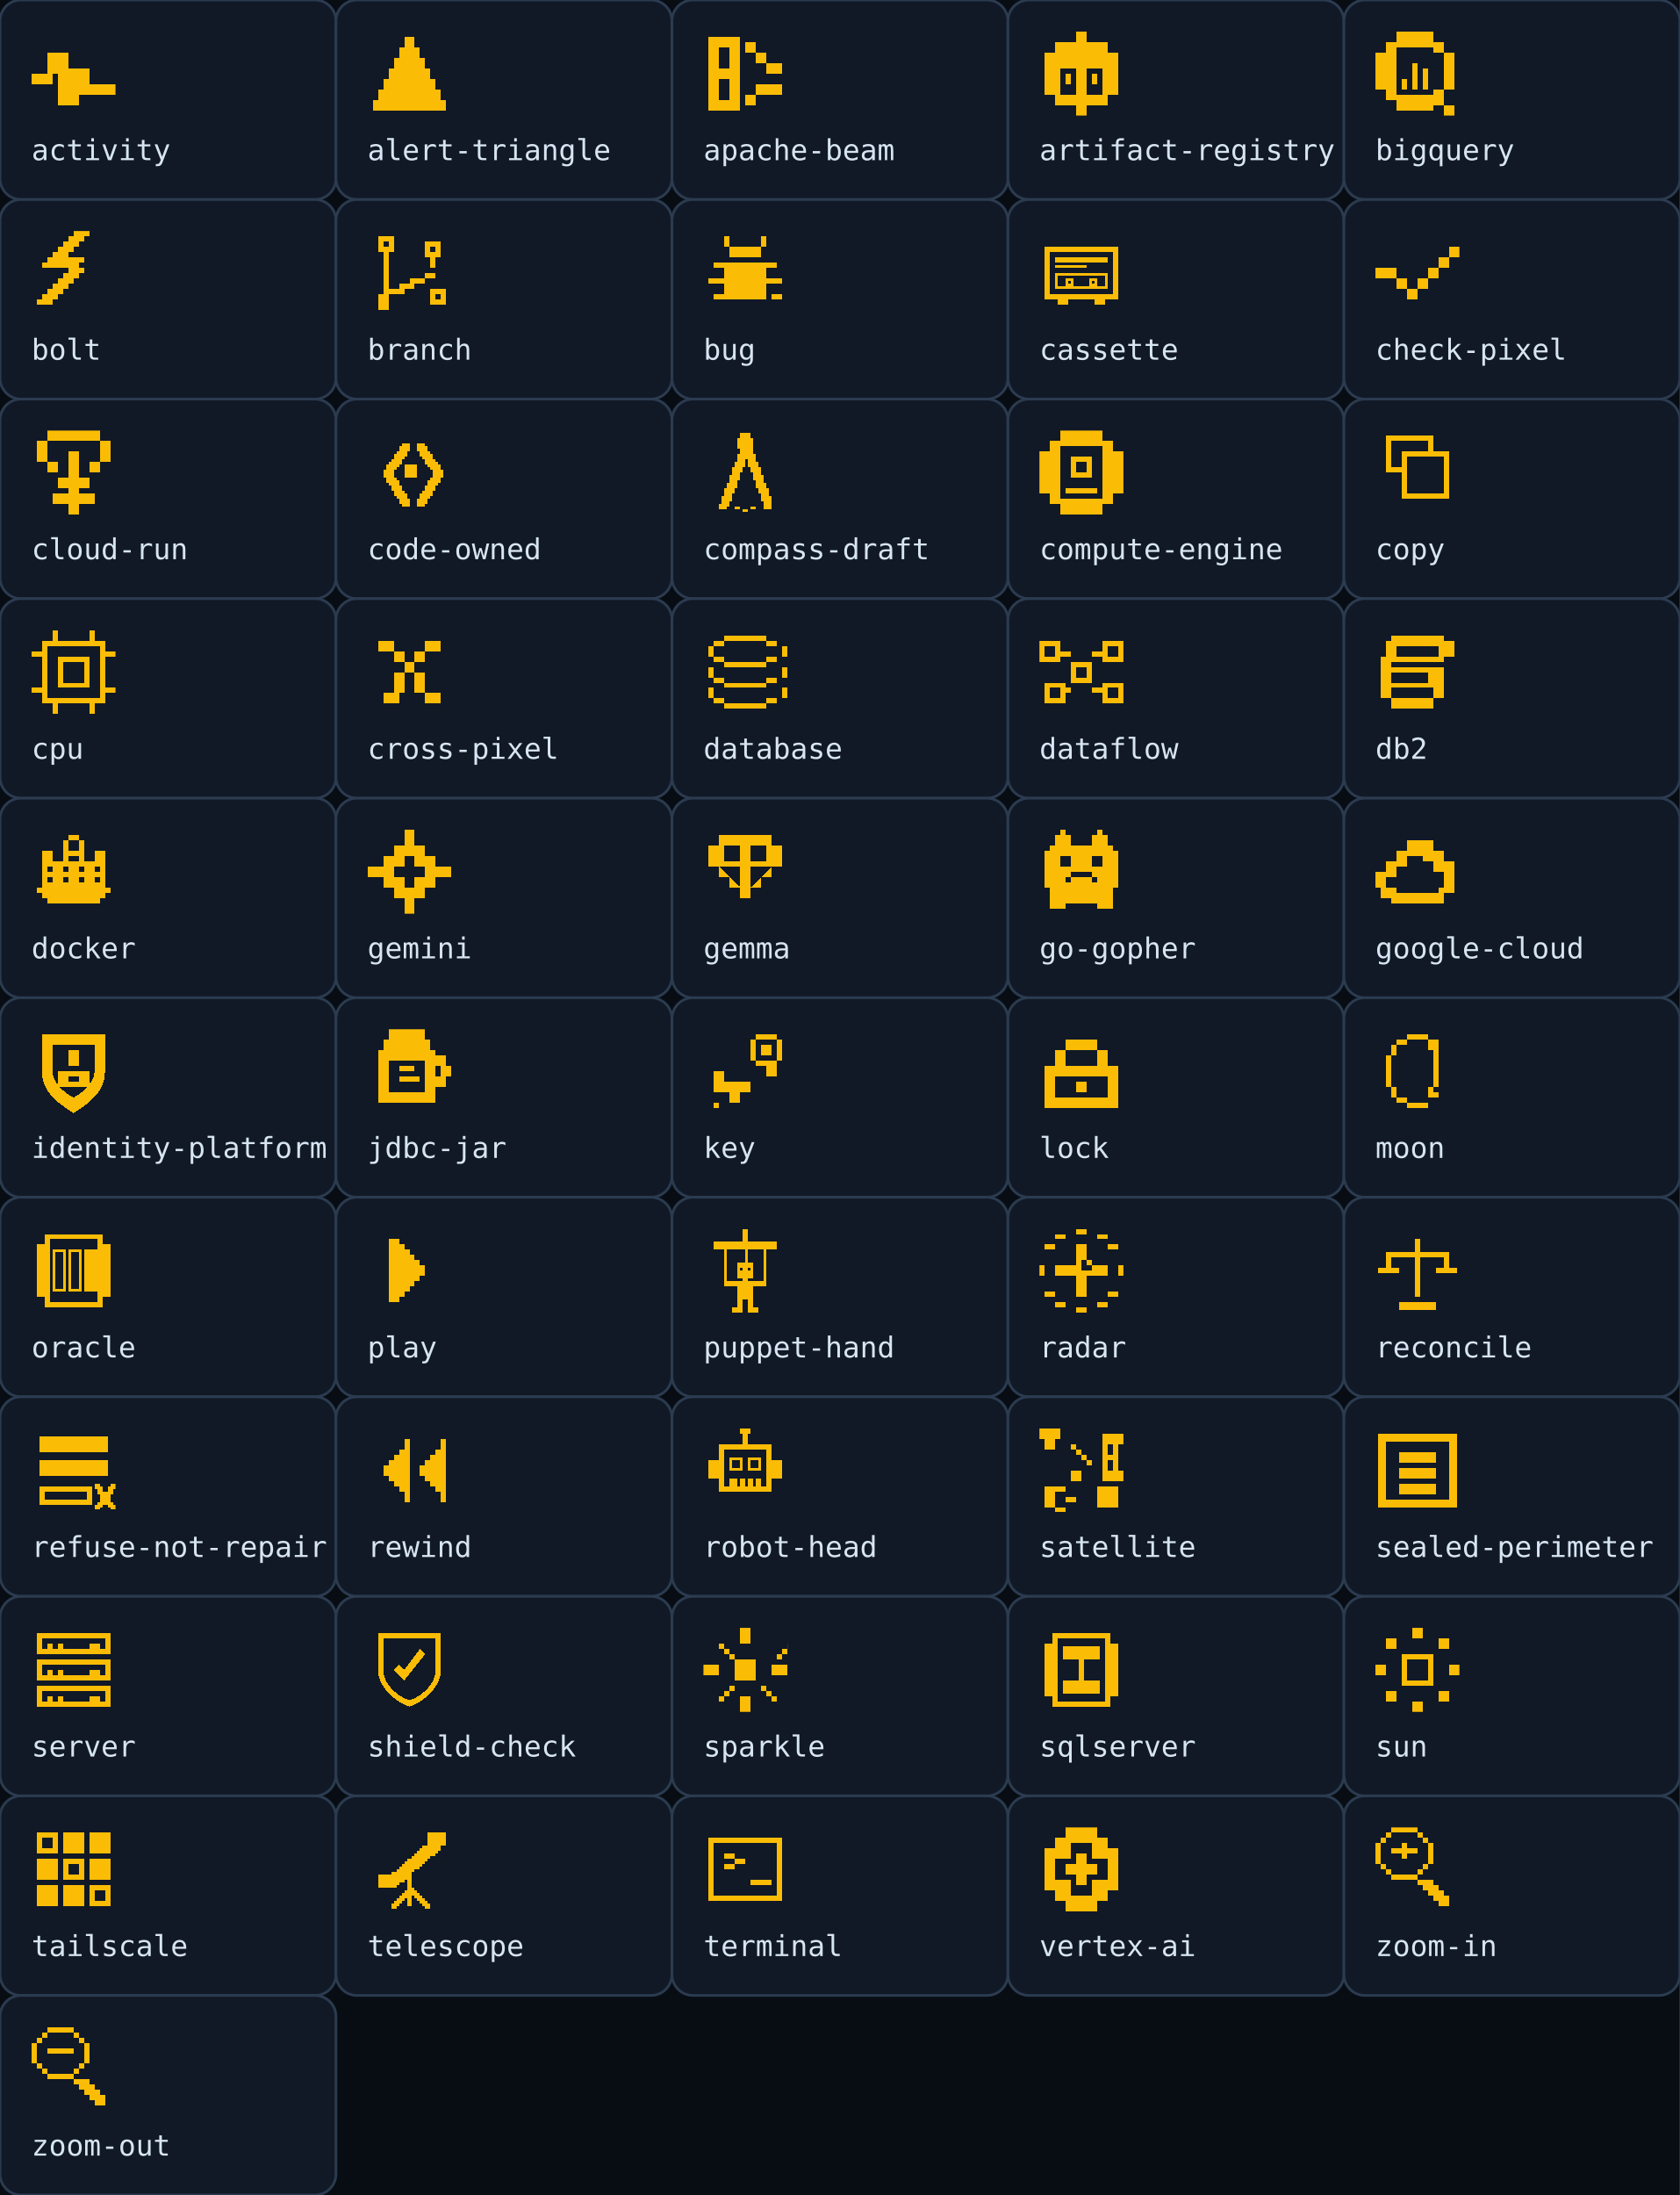
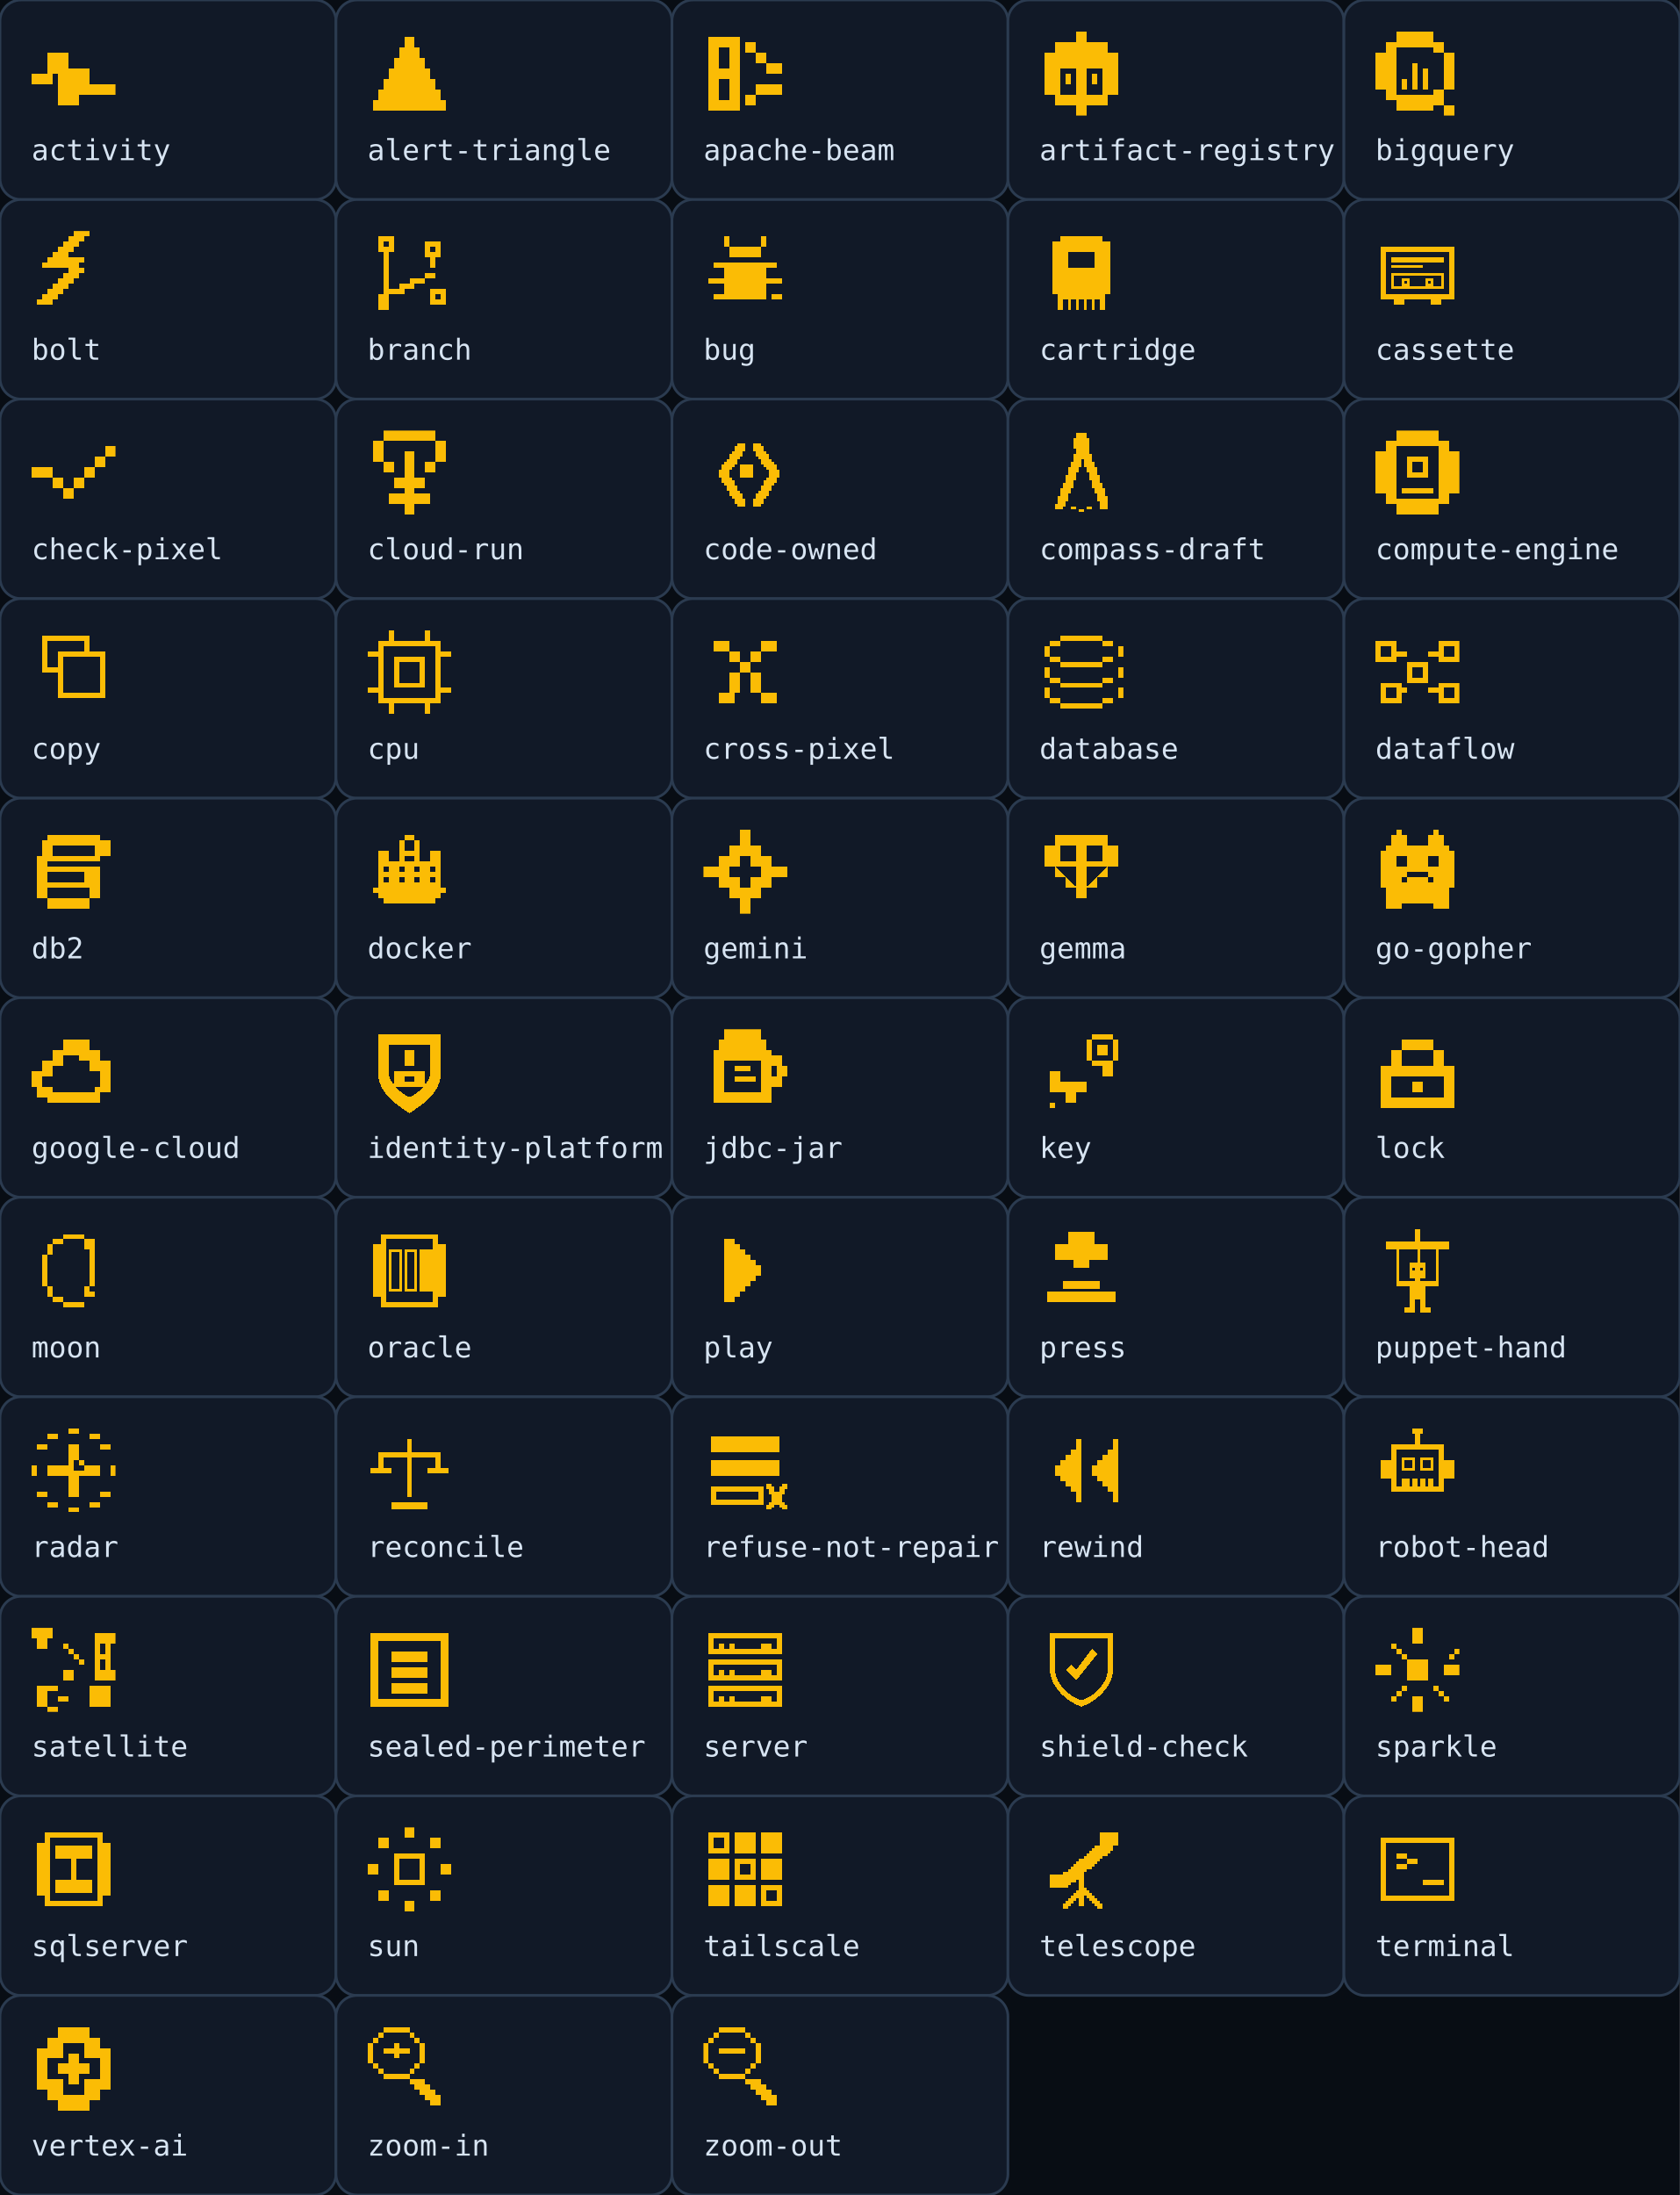
<svg xmlns="http://www.w3.org/2000/svg" width="640" height="836" viewBox="0 0 640 836">
  <defs>
    <symbol id="pixel-activity" viewBox="0 0 16 16">
      <path d="M0 8h4v2H0V8zm3 0h2v-4H3v4zm2-4h2v10H5V4zm2 10h2v-7H7v7zm2-7h2v5H9V7zm2 5h2v-2h-2v2zm2-2h3v2h-3v-2z" />
    </symbol>
    <symbol id="pixel-alert-triangle" viewBox="0 0 16 16">
      <path d="M7 1h2v2H7V1zm-1 2h4v2H6V3zm-1 2h6v2H5V5zm-1 2h8v2H4V7zm-1 2h10v2H3V9zm-1 2h12v2H2v-2zm-1 2h14v2H1v-2zm6-7h2v4H7V6zm0 5h2v2H7v-2z" />
    </symbol>
    <symbol id="pixel-apache-beam" viewBox="0 0 16 16">
      <path d="M1 1h6v14H1V1zm2 2v4h2V3H3zm0 6v4h2V9H3zm5-7h2v2H8V2zm2 2h2v2h-2V4zm2 2h3v2h-3V6zm-2 4h5v2h-5v-2zm-2 2h2v2H8v-2z" />
    </symbol>
    <symbol id="pixel-artifact-registry" viewBox="0 0 16 16">
      <path d="M7 0h2v2h4v2h2v8h-2v2H9v2H7v-2H3v-2H1V4h2V2h4V0zM4 4h8v2H4V4zm0 3v5h3V7H4zm5 0v5h3V7H9zM5 8h1v2H5V8zm5 0h1v2h-1V8z" />
    </symbol>
    <symbol id="pixel-bigquery" viewBox="0 0 16 16">
      <path d="M4 0h7v2h2v2h2v7h-2v2h-2v2H4v-2H2v-2H0V4h2V2h2V0zm0 3v9h7v-1h2V4h-2V3H4zm1 6h1v2H5V9zm2-3h1v5H7V6zm2 1h1v4H9V7zm2 5h2v2h-2v-2zm2 2h2v2h-2v-2z" />
    </symbol>
    <symbol id="pixel-bolt" viewBox="0 0 16 16">
      <path d="M8 0h3v1h-3zM7 1h3v1h-3zM6 2h3v1h-3zM5 3h3v1h-3zM4 4h3v1h-3zM3 5h7v1h-7zM2 6h7v1h-7zM7 7h3v1h-3zM6 8h3v1h-3zM5 9h3v1h-3zM4 10h3v1h-3zM3 11h3v1h-3zM2 12h3v1h-3zM1 13h3v1h-3z" />
    </symbol>
    <symbol id="pixel-branch" viewBox="0 0 16 16">
      <path d="M2 1h3v3H2V1zm1 1v1h1V2H3zm0 2h1v8H3V4zm0 8h1v3H3v-3zm0 3H2v-3h1v3zm8-13h3v3h-3V2zm1 1v1h1V3h-1zm0 2h1v2h-1V5zm-1 3h2v1h-2V8zm-2 1h2v1H8V9zm-2 1h2v1H6v-1zm-2 1h2v1H4v-1zm7 0h3v3h-3v-3zm1 1v1h1v-1h-1z" />
    </symbol>
    <symbol id="pixel-bug" viewBox="0 0 16 16">
      <path d="M4 1h1v2H4V1zm7 0h1v2h-1V1zM5 3h6v2H5V3zm-3 3h2v1H2V6zm10 0h2v1h-2V6zM1 9h3v1H1V9zm11 0h3v1h-3V9zm1 3h2v1h-2v-1zM2 12h2v1H2v-1zm2-6h8v7H4V6zm2 2h4v4H6V8z" />
    </symbol>
+     <symbol id="pixel-cartridge" viewBox="0 0 32 32">
+       <path d="M8 2h16v6H8V2zM5 4h3v20H5V4zM24 4h3v20H24V4zM8 8h3v18H8V8zM21 8h3v18H21V8zM11 14h10v12H11V14zM7 24h1v6H7V24zM24 24h1v6H24V24zM8 26h1v4H8V26zM11 26h1v4H11V26zM14 26h1v4H14V26zM17 26h1v4H17V26zM20 26h1v4H20V26zM23 26h1v4H23V26z" />
+     </symbol>
    <symbol id="pixel-cassette" viewBox="0 0 32 32">
      <path d="M2 6h28v2H2V6zM2 8h2v18H2V8zM28 8h2v18H28V8zM6 10h20v2H6V10zM6 13h12v1H6V13zM6 16h20v1H6V16zM6 17h1v5H6V17zM25 17h1v5H25V17zM10 18h3v1H10V18zM19 18h3v1H19V18zM10 19h1v3H10V19zM12 19h1v3H12V19zM19 19h1v3H19V19zM21 19h1v3H21V19zM11 20h1v2H11V20zM20 20h1v2H20V20zM7 21h3v1H7V21zM13 21h6v1H13V21zM22 21h3v1H22V21zM4 24h24v2H4V24zM7 26h4v2H7V26zM21 26h4v2H21V26z" />
    </symbol>
    <symbol id="pixel-check-pixel" viewBox="0 0 16 16">
      <path d="M14 3h2v2h-2V3zm-2 2h2v2h-2V5zm-2 2h2v2h-2V7zm-2 2h2v2H8V9zM6 11h2v2H6v-2zM4 9h2v2H4V9zM2 7h2v2H2V7zm-2 0h2v2H0V7z" />
    </symbol>
    <symbol id="pixel-cloud-run" viewBox="0 0 16 16">
      <path d="M3 0h10v2h2v4h-2v2h-2V6h2V2H3v4h2v2H3V6H1V2h2V0zm4 4h2v8h3v2H9v2H7v-2H4v-2h3V4zm-2 5h2v2H5V9zm4 0h2v2H9V9z" />
    </symbol>
    <symbol id="pixel-code-owned" viewBox="0 0 32 32">
      <path d="M13 5h3v3H13V5zM19 5h3v3H19V5zM12 6h1v7H12V6zM22 6h1v7H22V6zM11 8h1v6H11V8zM13 8h2v2H13V8zM20 8h2v2H20V8zM23 8h1v6H23V8zM10 9h1v6H10V9zM24 9h1v6H24V9zM13 10h1v1H13V10zM21 10h1v1H21V10zM9 11h1v12H9V11zM25 11h1v12H25V11zM8 12h1v9H8V12zM26 12h1v9H26V12zM7 13h1v7H7V13zM14 13h5v5H14V13zM27 13h1v7H27V13zM6 15h1v3H6V15zM28 15h1v3H28V15zM10 18h1v7H10V18zM24 18h1v7H24V18zM11 19h1v7H11V19zM23 19h1v7H23V19zM12 21h1v7H12V21zM22 21h1v7H22V21zM13 23h1v6H13V23zM21 23h1v6H21V23zM14 24h1v5H14V24zM20 24h1v5H20V24zM15 26h1v3H15V26zM19 26h1v3H19V26z" />
    </symbol>
    <symbol id="pixel-compass-draft" viewBox="0 0 32 32">
      <path d="M14 1h4v10H14V1zM13 3h1v4H13V3zM18 3h1v13H18V3zM13 9h1v10H13V9zM19 9h1v10H19V9zM14 11h2v3H14V11zM17 11h1v3H17V11zM12 12h1v10H12V12zM20 12h1v10H20V12zM11 14h1v10H11V14zM14 14h1v2H14V14zM21 14h1v10H21V14zM10 17h1v10H10V17zM22 17h1v10H22V17zM9 20h1v9H9V20zM23 20h1v10H23V20zM8 22h1v8H8V22zM24 22h1v8H24V22zM7 25h1v5H7V25zM25 25h1v5H25V25zM6 28h1v2H6V28zM12 29h2v1H12V29zM18 29h2v1H18V29zM15 30h2v1H15V30z" />
    </symbol>
    <symbol id="pixel-compute-engine" viewBox="0 0 16 16">
      <path d="M4 0h8v2h2v2h2v8h-2v2h-2v2H4v-2H2v-2H0V4h2V2h2V0zm0 3v10h8V3H4zm2 2h4v4H6V5zm1 1v2h2V6H7zm-2 5h6v1H5v-1z" />
    </symbol>
    <symbol id="pixel-copy" viewBox="0 0 16 16">
      <path d="M2 1h9v1h-9zM2 2h1v1h-1zM10 2h1v1h-1zM2 3h1v1h-1zM10 3h1v1h-1zM2 4h1v1h-1zM5 4h9v1h-9zM2 5h1v1h-1zM5 5h1v1h-1zM13 5h1v1h-1zM2 6h1v1h-1zM5 6h1v1h-1zM13 6h1v1h-1zM2 7h4v1h-4zM13 7h1v1h-1zM5 8h1v1h-1zM13 8h1v1h-1zM5 9h1v1h-1zM13 9h1v1h-1zM5 10h1v1h-1zM13 10h1v1h-1zM5 11h1v1h-1zM13 11h1v1h-1zM5 12h9v1h-9z" />
    </symbol>
    <symbol id="pixel-cpu" viewBox="0 0 16 16">
      <path d="M4 0h1v2H4V0zm7 0h1v2h-1V0zM0 4h2v1H0V4zm0 7h2v1H0v-1zm14-7h2v1h-2V4zm0 7h2v1h-2v-1zM4 14h1v2H4v-2zm7 0h1v2h-1v-2zM2 2h12v12H2V2zm1 1v10h10V3H3zm2 2h6v6H5V5zm1 1v4h4V6H6z" />
    </symbol>
    <symbol id="pixel-cross-pixel" viewBox="0 0 16 16">
      <path d="M2 2h3v2H2V2zm9 0h3v2h-3V2zm-2 2h2v2H9V4zm-4 0h2v2H5V4zm2 2h2v2H7V6zm-2 2h2v2H5V8zm4 0h2v2H9V8zm-4 2h2v2H5v-2zm4 0h2v2H9v-2zm-6 2h3v2H3v-2zm8 0h3v2h-3v-2z" />
    </symbol>
    <symbol id="pixel-database" viewBox="0 0 16 16">
      <path d="M4 1h8v1H4V1zM2 2h2v1H2V2zm10 0h2v1h-2V2zM1 3h1v2H1V3zm14 0h1v2h-1V3zM2 5h2v1H2V5zm10 0h2v1h-2V5zm-8 1h8v1H4V6zm-3 1h1v2H1V7zm14 0h1v2h-1V7zM2 9h2v1H2V9zm10 0h2v1h-2V9zm-8 1h8v1H4v-1zm-3 1h1v2H1v-2zm14 0h1v2h-1v-2zm-13 2h2v1H2v-1zm10 0h2v1h-2v-1zm-8 1h8v1H4v-1z" />
    </symbol>
    <symbol id="pixel-dataflow" viewBox="0 0 16 16">
      <path d="M0 2h4v4H0V2zm1 1v2h2V3H1zm0 7h4v4H1v-4zm1 1v2h2v-2H2zM6 6h4v4H6V6zm1 1v2h2V7H7zm5-5h4v4h-4V2zm1 1v2h2V3h-2zm-1 7h4v4h-4v-4zm1 1v2h2v-2h-2zM4 4h2v1H4V4zm6 0h2v1h-2V4zM4 11h2v1H4v-1zm6 0h2v1h-2v-1z" />
    </symbol>
    <symbol id="pixel-db2" viewBox="0 0 16 16">
      <path d="M3 1h10v1h2v3h-2v8h-2v2H3v-2H1V5h1V2h1V1zm1 2v2h8V3H4zM3 7h10V6H3v1zm0 3h7V8H3v2zm0 3h8v-2H3v2zm8-5h2v1h-2V8zm0 2h2v1h-2v-1z" />
    </symbol>
    <symbol id="pixel-docker" viewBox="0 0 16 16">
      <path d="M7 1h2v1h-2zM6 2h1v1h-1zM9 2h1v1h-1zM6 3h1v1h-1zM9 3h1v1h-1zM2 4h2v1h-2zM6 4h4v1h-4zM12 4h2v1h-2zM2 5h2v1h-2zM6 5h1v1h-1zM9 5h1v1h-1zM12 5h2v1h-2zM2 6h12v1h-12zM2 7h1v1h-1zM4 7h2v1h-2zM7 7h2v1h-2zM10 7h2v1h-2zM13 7h1v1h-1zM2 8h12v1h-12zM2 9h1v1h-1zM4 9h2v1h-2zM7 9h2v1h-2zM10 9h2v1h-2zM13 9h1v1h-1zM2 10h12v1h-12zM1 11h14v1h-14zM2 12h12v1h-12zM3 13h10v1h-10z" />
    </symbol>
    <symbol id="pixel-gemini" viewBox="0 0 16 16">
      <path d="M7 0h2v3h2v2h2v2h3v2h-3v2h-2v2H9v3H7v-3H5v-2H3V9H0V7h3V5h2V3h2V0zm0 5v2H5v2h2v2h2V9h2V7H9V5H7z" />
    </symbol>
    <symbol id="pixel-gemma" viewBox="0 0 16 16">
      <path d="M3 1h10v2h2v4h-2v2h-2v2H9v2H7v-2H5V9H3V7H1V3h2V1zm1 2v3h3V3H4zm5 0v3h3V3H9zM3 7l4 4V7H3zm6 0v4l4-4H9z" />
    </symbol>
    <symbol id="pixel-go-gopher" viewBox="0 0 16 16">
      <path d="M4 0h1v1h-1zM11 0h1v1h-1zM3 1h3v1h-3zM10 1h3v1h-3zM3 2h3v1h-3zM10 2h3v1h-3zM2 3h12v1h-12zM1 4h14v1h-14zM1 5h3v1h-3zM6 5h4v1h-4zM12 5h3v1h-3zM1 6h3v1h-3zM6 6h4v1h-4zM12 6h3v1h-3zM1 7h14v1h-14zM1 8h5v1h-5zM10 8h5v1h-5zM1 9h4v1h-4zM6 9h4v1h-4zM11 9h4v1h-4zM1 10h14v1h-14zM2 11h12v1h-12zM2 12h12v1h-12zM2 13h12v1h-12zM2 14h3v1h-3zM11 14h3v1h-3z" />
    </symbol>
    <symbol id="pixel-google-cloud" viewBox="0 0 16 16">
      <path d="M6 2h5v2h2v2h2v6h-2v2H3v-1H1v-2H0V8h2V6h2V4h2V2zm0 3v2H4v2H2v2h2v1h8v-1h1V8h-2V6H9V5H6z" />
    </symbol>
    <symbol id="pixel-identity-platform" viewBox="0 0 16 16">
      <path d="M2 1h12v7c0 4-3 6-6 8-3-2-6-4-6-8V1zm2 2v5c0 2 2 4 4 5 2-1 4-3 4-5V3H4zm3 1h2v3H7V4zM5 8h6v3H5V8zm2 1v1h2V9H7z" />
    </symbol>
    <symbol id="pixel-jdbc-jar" viewBox="0 0 16 16">
      <path d="M4 0h7v2H4V0zM3 2h9v2H3V2zM2 4h11v10H2V4zm2 2v6h7V6H4zm2 1h3v1H6V7zm0 2h4v1H6V9zm7-4h2v2h-2V5zm0 4h2v2h-2V9zm1-2h2v2h-2V7z" />
    </symbol>
    <symbol id="pixel-key" viewBox="0 0 16 16">
      <path d="M10 1h4v1h-4V1zM9 2h1v4H9V2zm5 0h1v4h-1V2zm-4 4h4v1h-4V6zm-8 4h7v2H2v-2zm0-2h2v2H2V8zm3 4h2v2H5v-2zm-3 2h1v1H2v-1zm10-7h2v2h-2V7zm-1-4h2v2h-2V3z" />
    </symbol>
    <symbol id="pixel-lock" viewBox="0 0 16 16">
      <path d="M5 2h6v2H5V2zm-2 2h2v3H3V4zm8 0h2v3h-2V4zM1 7h14v8H1V7zm2 2v4h10V9H3zm4 1h2v1H7v-1zm0 1h2v1H7v-1z" />
    </symbol>
    <symbol id="pixel-moon" viewBox="0 0 16 16">
      <path d="M6 1h4v1H6V1zM4 2h2v1H4V2zm6 0h2v2h-2V2zM3 3h1v2H3V3zm8 1h1v2h-1V4zM2 5h1v6H2V5zm9 1h1v4h-1V6zM3 11h1v2H3v-2zm8-1h1v2h-1v-2zm-5 4h4v1H6v-1zm4-1h2v-2h-2v2zm-6 0h2v1H4v-1z" />
    </symbol>
    <symbol id="pixel-oracle" viewBox="0 0 32 32">
      <path d="M5 2h22v2H5V2zM5 4h2v26H5V4zM25 4h2v26H25V4zM2 6h3v20H2V6zM27 6h3v20H27V6zM8 8h5v1H8V8zM14 8h5v1H14V8zM20 8h5v16H20V8zM8 9h1v15H8V9zM12 9h1v15H12V9zM14 9h1v15H14V9zM18 9h1v15H18V9zM9 23h3v1H9V23zM15 23h3v1H15V23zM7 28h18v2H7V28z" />
    </symbol>
    <symbol id="pixel-play" viewBox="0 0 16 16">
      <path d="M4 2h2v1H4V2zm0 1h3v1H4V3zm0 1h4v1H4V4zm0 1h5v1H4V5zm0 1h6v1H4V6zm0 1h7v2H4V7zm0 2h6v1H4V9zm0 1h5v1H4v-1zm0 1h4v1H4v-1zm0 1h3v1H4v-1zm0 1h2v1H4v-1z" />
+     </symbol>
+     <symbol id="pixel-press" viewBox="0 0 32 32">
+       <path d="M11 1h10v11H11V1zM6 6h5v6H6V6zM21 6h5v6H21V6zM13 12h6v3H13V12zM9 20h14v3H9V20zM3 24h26v4H3V24z" />
    </symbol>
    <symbol id="pixel-puppet-hand" viewBox="0 0 32 32">
      <path d="M15 0h2v8H15V0zM4 5h11v3H4V5zM17 5h11v3H17V5zM8 8h1v14H8V8zM16 8h1v19H16V8zM23 8h1v14H23V8zM13 13h3v2H13V13zM17 13h2v2H17V13zM13 15h1v4H13V15zM15 15h1v12H15V15zM18 15h1v4H18V15zM14 16h1v3H14V16zM17 16h1v3H17V16zM9 20h6v2H9V20zM17 20h6v2H17V20zM13 22h2v10H13V22zM17 22h2v10H17V22zM11 30h2v2H11V30zM19 30h2v2H19V30z" />
    </symbol>
    <symbol id="pixel-radar" viewBox="0 0 16 16">
      <path d="M7 0h2v1H7V0zM3 1h2v1H3V1zm8 0h2v1h-2V1zM1 3h2v1H1V3zm12 0h2v1h-2V3zM0 7h1v2H0V7zm15 0h1v2h-1V7zM1 12h2v1H1v-1zm12 0h2v1h-2v-1zM3 14h2v1H3v-1zm8 0h2v1h-2v-1zM7 15h2v1H7v-1zM7 3h2v4h4v2H9v4H7V9H3V7h4V3zm1 3v2h2V6H8z" />
    </symbol>
    <symbol id="pixel-reconcile" viewBox="0 0 32 32">
      <path d="M15 4h2v22H15V4zM4 9h11v2H4V9zM17 9h11v2H17V9zM4 11h2v6H4V11zM26 11h2v6H26V11zM1 15h3v2H1V15zM6 15h3v2H6V15zM23 15h3v2H23V15zM28 15h3v2H28V15zM9 28h14v3H9V28z" />
    </symbol>
    <symbol id="pixel-refuse-not-repair" viewBox="0 0 32 32">
      <path d="M3 3h26v6H3V3zM3 12h26v6H3V12zM24 21h2v2H24V21zM30 21h2v2H30V21zM3 22h20v2H3V22zM26 22h1v8H26V22zM29 22h1v8H29V22zM25 23h1v2H25V23zM30 23h1v2H30V23zM3 24h2v5H3V24zM21 24h2v5H21V24zM27 24h2v5H27V24zM5 27h16v2H5V27zM25 28h1v3H25V28zM30 28h1v3H30V28zM24 29h1v2H24V29zM31 29h1v2H31V29z" />
    </symbol>
    <symbol id="pixel-rewind" viewBox="0 0 16 16">
      <path d="M7 2h1v12H7V2zm-1 2h1v8H6V4zm-1 1h1v6H5V5zm-1 1h1v4H4V6zm-1 1h1v2H3V7zm11-5h1v12h-1V2zm-1 2h1v8h-1V4zm-1 1h1v6h-1V5zm-1 1h1v4h-1V6zm-1 1h1v2h-1V7z" />
    </symbol>
    <symbol id="pixel-robot-head" viewBox="0 0 32 32">
      <path d="M14 0h4v2H14V0zM15 2h2v6H15V2zM6 6h9v2H6V6zM17 6h9v2H17V6zM6 8h2v16H6V8zM24 8h2v16H24V8zM10 11h5v1H10V11zM17 11h5v1H17V11zM2 12h4v7H2V12zM10 12h1v4H10V12zM14 12h1v4H14V12zM17 12h1v4H17V12zM21 12h1v4H21V12zM26 12h4v7H26V12zM11 15h3v1H11V15zM18 15h3v1H18V15zM10 19h3v5H10V19zM14 19h2v5H14V19zM17 19h2v5H17V19zM20 19h2v5H20V19zM8 22h2v2H8V22zM13 22h1v2H13V22zM16 22h1v2H16V22zM19 22h1v2H19V22zM22 22h2v2H22V22z" />
    </symbol>
    <symbol id="pixel-satellite" viewBox="0 0 16 16">
      <path d="M0 0h4v2H0V0zm1 2h2v2H1V2zm5 1h1v1H6V3zm1 1h1v1H7V4zm1 1h1v1H8V5zm1 1h1v1H9V6zm-3 2h2v2H6V8zm6-7h4v2h-4V1zm0 2h1v2h-1V3zm2 0h1v2h-1V3zm-2 2h3v1h-3V5zm0 1h1v2h-1V6zm2 0h1v2h-1V6zm-2 2h4v2h-4V8zM1 11h2v4H1v-4zm2 0h2v1H3v-1zm2 2h2v1H5v-1zm-2 2h2v1H3v-1zm8-4h4v4h-4v-4z" />
    </symbol>
    <symbol id="pixel-sealed-perimeter" viewBox="0 0 32 32">
      <path d="M1 2h30v3H1V2zM1 5h3v25H1V5zM28 5h3v25H28V5zM9 9h14v4H9V9zM9 15h14v4H9V15zM9 21h14v4H9V21zM4 27h24v3H4V27z" />
    </symbol>
    <symbol id="pixel-server" viewBox="0 0 16 16">
      <path d="M1 1h14v4H1V1zm1 1v2h12V2H2zm1 1h1v1H3V3zm2 0h1v1H5V3zm6 0h2v1h-2V3zM1 6h14v4H1V6zm1 1v2h12V7H2zm1 1h1v1H3V8zm2 0h1v1H5V8zm6 0h2v1h-2V8zM1 11h14v4H1v-4zm1 1v2h12v-2H2zm1 1h1v1H3v-1zm2 0h1v1H5v-1zm6 0h2v1h-2v-1z" />
    </symbol>
    <symbol id="pixel-shield-check" viewBox="0 0 16 16">
      <path d="M2 1h12v7c0 3-3 6-6 7-3-1-6-4-6-7V1zm1 1v6c0 2.5 2.5 5 5 5.8 2.5-.8 5-3.3 5-5.8V2H3zm8 3l-4 5-2-2 1-1 1 1 3-4 1 1z" />
    </symbol>
    <symbol id="pixel-sparkle" viewBox="0 0 16 16">
      <path d="M7 0h2v3H7V0zM7 13h2v3H7v-3zM0 7h3v2H0V7zm13 0h3v2h-3V7zm3-4h1v1h-1V3zm-1 1h1v1h-1V4zm-1 1h1v1h-1V5zM3 3h1v1H3V3zm1 1h1v1H4V4zm1 1h1v1H5V5zm6 6h1v1h-1v-1zm1 1h1v1h-1v-1zm1 1h1v1h-1v-1zM5 11h1v1H5v-1zm-1 1h1v1H4v-1zm-1 1h1v1H3v-1zM6 6h4v4H6V6z" />
    </symbol>
    <symbol id="pixel-sqlserver" viewBox="0 0 32 32">
      <path d="M5 2h22v2H5V2zM5 4h2v26H5V4zM25 4h2v26H25V4zM2 6h3v20H2V6zM27 6h3v20H27V6zM9 7h14v5H9V7zM15 12h2v13H15V12zM9 20h6v5H9V20zM17 20h6v5H17V20zM7 28h18v2H7V28z" />
    </symbol>
    <symbol id="pixel-sun" viewBox="0 0 16 16">
      <path d="M7 0h2v2H7V0zm0 14h2v2H7v-2zM0 7h2v2H0V7zm14 0h2v2h-2V7zM2 2h2v2H2V2zm10 0h2v2h-2V2zM2 12h2v2H2v-2zm10 0h2v2h-2v-2zM5 5h6v6H5V5zm1 1v4h4V6H6z" />
    </symbol>
    <symbol id="pixel-tailscale" viewBox="0 0 16 16">
      <path d="M1 1h4v4H1V1zm5 0h4v4H6V1zm5 0h4v4h-4V1zM1 6h4v4H1V6zm5 0h4v4H6V6zm5 0h4v4h-4V6zM1 11h4v4H1v-4zm5 0h4v4H6v-4zm5 0h4v4h-4v-4zM2 2v2h2V2H2zm5 5v2h2V7H7zm5 5v2h2v-2h-2z" />
    </symbol>
    <symbol id="pixel-telescope" viewBox="0 0 32 32">
      <path d="M23 2h7v5H23V2zM21 7h7v2H21V7zM20 8h1v7H20V8zM19 9h1v7H19V9zM21 9h6v1H21V9zM18 10h1v6H18V10zM21 10h5v1H21V10zM17 11h1v6H17V11zM21 11h3v1H21V11zM15 12h2v18H15V12zM21 12h2v1H21V12zM14 13h1v7H14V13zM21 13h1v1H21V13zM13 14h1v7H13V14zM12 15h1v6H12V15zM11 16h1v6H11V16zM9 17h2v6H9V17zM4 18h5v5H4V18zM17 23h1v3H17V23zM14 24h1v3H14V24zM18 24h1v3H18V24zM13 25h1v3H13V25zM19 25h1v3H19V25zM12 26h1v3H12V26zM20 26h1v3H20V26zM11 27h1v3H11V27zM21 27h1v3H21V27zM10 28h1v3H10V28zM22 28h1v3H22V28zM9 29h1v2H9V29zM23 29h1v2H23V29z" />
    </symbol>
    <symbol id="pixel-terminal" viewBox="0 0 16 16">
      <path d="M1 2h14v12H1V2zm1 1v10h12V3H2zm2 2h2v1H4V5zm2 1h2v1H6V6zm-2 1h2v1H4V7zm5 3h4v1H9v-1z" />
    </symbol>
    <symbol id="pixel-vertex-ai" viewBox="0 0 16 16">
      <path d="M5 0h6v2h2v2h2v8h-2v2h-2v2H5v-2H3v-2H1V4h2V2h2V0zm1 3v3H3v4h3v3h4v-3h3V6h-3V3H6zm1 2h2v2h2v2H9v2H7V9H5V7h2V5z" />
    </symbol>
    <symbol id="pixel-zoom-in" viewBox="0 0 16 16">
      <path d="M3 0h5v1h-5zM2 1h1v1h-1zM8 1h1v1h-1zM1 2h1v1h-1zM9 2h1v1h-1zM0 3h1v1h-1zM5 3h1v1h-1zM10 3h1v1h-1zM0 4h1v1h-1zM3 4h5v1h-5zM10 4h1v1h-1zM0 5h1v1h-1zM5 5h1v1h-1zM10 5h1v1h-1zM0 6h1v1h-1zM10 6h1v1h-1zM1 7h1v1h-1zM9 7h1v1h-1zM2 8h1v1h-1zM8 8h1v1h-1zM3 9h5v1h-5zM8 10h3v1h-3zM9 11h3v1h-3zM10 12h3v1h-3zM11 13h3v1h-3zM12 14h2v1h-2z" />
    </symbol>
    <symbol id="pixel-zoom-out" viewBox="0 0 16 16">
      <path d="M3 0h5v1h-5zM2 1h1v1h-1zM8 1h1v1h-1zM1 2h1v1h-1zM9 2h1v1h-1zM0 3h1v1h-1zM10 3h1v1h-1zM0 4h1v1h-1zM3 4h5v1h-5zM10 4h1v1h-1zM0 5h1v1h-1zM10 5h1v1h-1zM0 6h1v1h-1zM10 6h1v1h-1zM1 7h1v1h-1zM9 7h1v1h-1zM2 8h1v1h-1zM8 8h1v1h-1zM3 9h5v1h-5zM8 10h3v1h-3zM9 11h3v1h-3zM10 12h3v1h-3zM11 13h3v1h-3zM12 14h2v1h-2z" />
    </symbol>
  </defs>
  <rect width="100%" height="100%" fill="#080d14" />
  <g transform="translate(0 0)">
    <rect width="128" height="76" rx="8" fill="#111927" stroke="#2b3b50" />
    <svg x="12" y="12" width="32" height="32" viewBox="0 0 16 16" fill="#FBBC05" shape-rendering="crispEdges">
      <use href="#pixel-activity" />
    </svg>
    <text x="12" y="61" fill="#d7e4f2" font-family="ui-monospace, monospace" font-size="11">activity</text>
  </g>
  <g transform="translate(128 0)">
    <rect width="128" height="76" rx="8" fill="#111927" stroke="#2b3b50" />
    <svg x="12" y="12" width="32" height="32" viewBox="0 0 16 16" fill="#FBBC05" shape-rendering="crispEdges">
      <use href="#pixel-alert-triangle" />
    </svg>
    <text x="12" y="61" fill="#d7e4f2" font-family="ui-monospace, monospace" font-size="11">alert-triangle</text>
  </g>
  <g transform="translate(256 0)">
    <rect width="128" height="76" rx="8" fill="#111927" stroke="#2b3b50" />
    <svg x="12" y="12" width="32" height="32" viewBox="0 0 16 16" fill="#FBBC05" shape-rendering="crispEdges">
      <use href="#pixel-apache-beam" />
    </svg>
    <text x="12" y="61" fill="#d7e4f2" font-family="ui-monospace, monospace" font-size="11">apache-beam</text>
  </g>
  <g transform="translate(384 0)">
    <rect width="128" height="76" rx="8" fill="#111927" stroke="#2b3b50" />
    <svg x="12" y="12" width="32" height="32" viewBox="0 0 16 16" fill="#FBBC05" shape-rendering="crispEdges">
      <use href="#pixel-artifact-registry" />
    </svg>
    <text x="12" y="61" fill="#d7e4f2" font-family="ui-monospace, monospace" font-size="11">artifact-registry</text>
  </g>
  <g transform="translate(512 0)">
    <rect width="128" height="76" rx="8" fill="#111927" stroke="#2b3b50" />
    <svg x="12" y="12" width="32" height="32" viewBox="0 0 16 16" fill="#FBBC05" shape-rendering="crispEdges">
      <use href="#pixel-bigquery" />
    </svg>
    <text x="12" y="61" fill="#d7e4f2" font-family="ui-monospace, monospace" font-size="11">bigquery</text>
  </g>
  <g transform="translate(0 76)">
    <rect width="128" height="76" rx="8" fill="#111927" stroke="#2b3b50" />
    <svg x="12" y="12" width="32" height="32" viewBox="0 0 16 16" fill="#FBBC05" shape-rendering="crispEdges">
      <use href="#pixel-bolt" />
    </svg>
    <text x="12" y="61" fill="#d7e4f2" font-family="ui-monospace, monospace" font-size="11">bolt</text>
  </g>
  <g transform="translate(128 76)">
    <rect width="128" height="76" rx="8" fill="#111927" stroke="#2b3b50" />
    <svg x="12" y="12" width="32" height="32" viewBox="0 0 16 16" fill="#FBBC05" shape-rendering="crispEdges">
      <use href="#pixel-branch" />
    </svg>
    <text x="12" y="61" fill="#d7e4f2" font-family="ui-monospace, monospace" font-size="11">branch</text>
  </g>
  <g transform="translate(256 76)">
    <rect width="128" height="76" rx="8" fill="#111927" stroke="#2b3b50" />
    <svg x="12" y="12" width="32" height="32" viewBox="0 0 16 16" fill="#FBBC05" shape-rendering="crispEdges">
      <use href="#pixel-bug" />
    </svg>
    <text x="12" y="61" fill="#d7e4f2" font-family="ui-monospace, monospace" font-size="11">bug</text>
  </g>
  <g transform="translate(384 76)">
    <rect width="128" height="76" rx="8" fill="#111927" stroke="#2b3b50" />
    <svg x="12" y="12" width="32" height="32" viewBox="0 0 32 32" fill="#FBBC05" shape-rendering="crispEdges">
+       <use href="#pixel-cartridge" />
+     </svg>
+     <text x="12" y="61" fill="#d7e4f2" font-family="ui-monospace, monospace" font-size="11">cartridge</text>
+   </g>
+   <g transform="translate(512 76)">
+     <rect width="128" height="76" rx="8" fill="#111927" stroke="#2b3b50" />
+     <svg x="12" y="12" width="32" height="32" viewBox="0 0 32 32" fill="#FBBC05" shape-rendering="crispEdges">
      <use href="#pixel-cassette" />
    </svg>
    <text x="12" y="61" fill="#d7e4f2" font-family="ui-monospace, monospace" font-size="11">cassette</text>
  </g>
-   <g transform="translate(512 76)">
+   <g transform="translate(0 152)">
    <rect width="128" height="76" rx="8" fill="#111927" stroke="#2b3b50" />
    <svg x="12" y="12" width="32" height="32" viewBox="0 0 16 16" fill="#FBBC05" shape-rendering="crispEdges">
      <use href="#pixel-check-pixel" />
    </svg>
    <text x="12" y="61" fill="#d7e4f2" font-family="ui-monospace, monospace" font-size="11">check-pixel</text>
  </g>
-   <g transform="translate(0 152)">
+   <g transform="translate(128 152)">
    <rect width="128" height="76" rx="8" fill="#111927" stroke="#2b3b50" />
    <svg x="12" y="12" width="32" height="32" viewBox="0 0 16 16" fill="#FBBC05" shape-rendering="crispEdges">
      <use href="#pixel-cloud-run" />
    </svg>
    <text x="12" y="61" fill="#d7e4f2" font-family="ui-monospace, monospace" font-size="11">cloud-run</text>
  </g>
-   <g transform="translate(128 152)">
+   <g transform="translate(256 152)">
    <rect width="128" height="76" rx="8" fill="#111927" stroke="#2b3b50" />
    <svg x="12" y="12" width="32" height="32" viewBox="0 0 32 32" fill="#FBBC05" shape-rendering="crispEdges">
      <use href="#pixel-code-owned" />
    </svg>
    <text x="12" y="61" fill="#d7e4f2" font-family="ui-monospace, monospace" font-size="11">code-owned</text>
  </g>
-   <g transform="translate(256 152)">
+   <g transform="translate(384 152)">
    <rect width="128" height="76" rx="8" fill="#111927" stroke="#2b3b50" />
    <svg x="12" y="12" width="32" height="32" viewBox="0 0 32 32" fill="#FBBC05" shape-rendering="crispEdges">
      <use href="#pixel-compass-draft" />
    </svg>
    <text x="12" y="61" fill="#d7e4f2" font-family="ui-monospace, monospace" font-size="11">compass-draft</text>
  </g>
-   <g transform="translate(384 152)">
+   <g transform="translate(512 152)">
    <rect width="128" height="76" rx="8" fill="#111927" stroke="#2b3b50" />
    <svg x="12" y="12" width="32" height="32" viewBox="0 0 16 16" fill="#FBBC05" shape-rendering="crispEdges">
      <use href="#pixel-compute-engine" />
    </svg>
    <text x="12" y="61" fill="#d7e4f2" font-family="ui-monospace, monospace" font-size="11">compute-engine</text>
  </g>
-   <g transform="translate(512 152)">
+   <g transform="translate(0 228)">
    <rect width="128" height="76" rx="8" fill="#111927" stroke="#2b3b50" />
    <svg x="12" y="12" width="32" height="32" viewBox="0 0 16 16" fill="#FBBC05" shape-rendering="crispEdges">
      <use href="#pixel-copy" />
    </svg>
    <text x="12" y="61" fill="#d7e4f2" font-family="ui-monospace, monospace" font-size="11">copy</text>
  </g>
-   <g transform="translate(0 228)">
+   <g transform="translate(128 228)">
    <rect width="128" height="76" rx="8" fill="#111927" stroke="#2b3b50" />
    <svg x="12" y="12" width="32" height="32" viewBox="0 0 16 16" fill="#FBBC05" shape-rendering="crispEdges">
      <use href="#pixel-cpu" />
    </svg>
    <text x="12" y="61" fill="#d7e4f2" font-family="ui-monospace, monospace" font-size="11">cpu</text>
  </g>
-   <g transform="translate(128 228)">
+   <g transform="translate(256 228)">
    <rect width="128" height="76" rx="8" fill="#111927" stroke="#2b3b50" />
    <svg x="12" y="12" width="32" height="32" viewBox="0 0 16 16" fill="#FBBC05" shape-rendering="crispEdges">
      <use href="#pixel-cross-pixel" />
    </svg>
    <text x="12" y="61" fill="#d7e4f2" font-family="ui-monospace, monospace" font-size="11">cross-pixel</text>
  </g>
-   <g transform="translate(256 228)">
+   <g transform="translate(384 228)">
    <rect width="128" height="76" rx="8" fill="#111927" stroke="#2b3b50" />
    <svg x="12" y="12" width="32" height="32" viewBox="0 0 16 16" fill="#FBBC05" shape-rendering="crispEdges">
      <use href="#pixel-database" />
    </svg>
    <text x="12" y="61" fill="#d7e4f2" font-family="ui-monospace, monospace" font-size="11">database</text>
  </g>
-   <g transform="translate(384 228)">
+   <g transform="translate(512 228)">
    <rect width="128" height="76" rx="8" fill="#111927" stroke="#2b3b50" />
    <svg x="12" y="12" width="32" height="32" viewBox="0 0 16 16" fill="#FBBC05" shape-rendering="crispEdges">
      <use href="#pixel-dataflow" />
    </svg>
    <text x="12" y="61" fill="#d7e4f2" font-family="ui-monospace, monospace" font-size="11">dataflow</text>
  </g>
-   <g transform="translate(512 228)">
+   <g transform="translate(0 304)">
    <rect width="128" height="76" rx="8" fill="#111927" stroke="#2b3b50" />
    <svg x="12" y="12" width="32" height="32" viewBox="0 0 16 16" fill="#FBBC05" shape-rendering="crispEdges">
      <use href="#pixel-db2" />
    </svg>
    <text x="12" y="61" fill="#d7e4f2" font-family="ui-monospace, monospace" font-size="11">db2</text>
  </g>
-   <g transform="translate(0 304)">
+   <g transform="translate(128 304)">
    <rect width="128" height="76" rx="8" fill="#111927" stroke="#2b3b50" />
    <svg x="12" y="12" width="32" height="32" viewBox="0 0 16 16" fill="#FBBC05" shape-rendering="crispEdges">
      <use href="#pixel-docker" />
    </svg>
    <text x="12" y="61" fill="#d7e4f2" font-family="ui-monospace, monospace" font-size="11">docker</text>
  </g>
-   <g transform="translate(128 304)">
+   <g transform="translate(256 304)">
    <rect width="128" height="76" rx="8" fill="#111927" stroke="#2b3b50" />
    <svg x="12" y="12" width="32" height="32" viewBox="0 0 16 16" fill="#FBBC05" shape-rendering="crispEdges">
      <use href="#pixel-gemini" />
    </svg>
    <text x="12" y="61" fill="#d7e4f2" font-family="ui-monospace, monospace" font-size="11">gemini</text>
  </g>
-   <g transform="translate(256 304)">
+   <g transform="translate(384 304)">
    <rect width="128" height="76" rx="8" fill="#111927" stroke="#2b3b50" />
    <svg x="12" y="12" width="32" height="32" viewBox="0 0 16 16" fill="#FBBC05" shape-rendering="crispEdges">
      <use href="#pixel-gemma" />
    </svg>
    <text x="12" y="61" fill="#d7e4f2" font-family="ui-monospace, monospace" font-size="11">gemma</text>
  </g>
-   <g transform="translate(384 304)">
+   <g transform="translate(512 304)">
    <rect width="128" height="76" rx="8" fill="#111927" stroke="#2b3b50" />
    <svg x="12" y="12" width="32" height="32" viewBox="0 0 16 16" fill="#FBBC05" shape-rendering="crispEdges">
      <use href="#pixel-go-gopher" />
    </svg>
    <text x="12" y="61" fill="#d7e4f2" font-family="ui-monospace, monospace" font-size="11">go-gopher</text>
  </g>
-   <g transform="translate(512 304)">
+   <g transform="translate(0 380)">
    <rect width="128" height="76" rx="8" fill="#111927" stroke="#2b3b50" />
    <svg x="12" y="12" width="32" height="32" viewBox="0 0 16 16" fill="#FBBC05" shape-rendering="crispEdges">
      <use href="#pixel-google-cloud" />
    </svg>
    <text x="12" y="61" fill="#d7e4f2" font-family="ui-monospace, monospace" font-size="11">google-cloud</text>
  </g>
-   <g transform="translate(0 380)">
+   <g transform="translate(128 380)">
    <rect width="128" height="76" rx="8" fill="#111927" stroke="#2b3b50" />
    <svg x="12" y="12" width="32" height="32" viewBox="0 0 16 16" fill="#FBBC05" shape-rendering="crispEdges">
      <use href="#pixel-identity-platform" />
    </svg>
    <text x="12" y="61" fill="#d7e4f2" font-family="ui-monospace, monospace" font-size="11">identity-platform</text>
  </g>
-   <g transform="translate(128 380)">
+   <g transform="translate(256 380)">
    <rect width="128" height="76" rx="8" fill="#111927" stroke="#2b3b50" />
    <svg x="12" y="12" width="32" height="32" viewBox="0 0 16 16" fill="#FBBC05" shape-rendering="crispEdges">
      <use href="#pixel-jdbc-jar" />
    </svg>
    <text x="12" y="61" fill="#d7e4f2" font-family="ui-monospace, monospace" font-size="11">jdbc-jar</text>
  </g>
-   <g transform="translate(256 380)">
+   <g transform="translate(384 380)">
    <rect width="128" height="76" rx="8" fill="#111927" stroke="#2b3b50" />
    <svg x="12" y="12" width="32" height="32" viewBox="0 0 16 16" fill="#FBBC05" shape-rendering="crispEdges">
      <use href="#pixel-key" />
    </svg>
    <text x="12" y="61" fill="#d7e4f2" font-family="ui-monospace, monospace" font-size="11">key</text>
  </g>
-   <g transform="translate(384 380)">
+   <g transform="translate(512 380)">
    <rect width="128" height="76" rx="8" fill="#111927" stroke="#2b3b50" />
    <svg x="12" y="12" width="32" height="32" viewBox="0 0 16 16" fill="#FBBC05" shape-rendering="crispEdges">
      <use href="#pixel-lock" />
    </svg>
    <text x="12" y="61" fill="#d7e4f2" font-family="ui-monospace, monospace" font-size="11">lock</text>
  </g>
-   <g transform="translate(512 380)">
+   <g transform="translate(0 456)">
    <rect width="128" height="76" rx="8" fill="#111927" stroke="#2b3b50" />
    <svg x="12" y="12" width="32" height="32" viewBox="0 0 16 16" fill="#FBBC05" shape-rendering="crispEdges">
      <use href="#pixel-moon" />
    </svg>
    <text x="12" y="61" fill="#d7e4f2" font-family="ui-monospace, monospace" font-size="11">moon</text>
  </g>
-   <g transform="translate(0 456)">
+   <g transform="translate(128 456)">
    <rect width="128" height="76" rx="8" fill="#111927" stroke="#2b3b50" />
    <svg x="12" y="12" width="32" height="32" viewBox="0 0 32 32" fill="#FBBC05" shape-rendering="crispEdges">
      <use href="#pixel-oracle" />
    </svg>
    <text x="12" y="61" fill="#d7e4f2" font-family="ui-monospace, monospace" font-size="11">oracle</text>
  </g>
-   <g transform="translate(128 456)">
+   <g transform="translate(256 456)">
    <rect width="128" height="76" rx="8" fill="#111927" stroke="#2b3b50" />
    <svg x="12" y="12" width="32" height="32" viewBox="0 0 16 16" fill="#FBBC05" shape-rendering="crispEdges">
      <use href="#pixel-play" />
    </svg>
    <text x="12" y="61" fill="#d7e4f2" font-family="ui-monospace, monospace" font-size="11">play</text>
  </g>
-   <g transform="translate(256 456)">
+   <g transform="translate(384 456)">
+     <rect width="128" height="76" rx="8" fill="#111927" stroke="#2b3b50" />
+     <svg x="12" y="12" width="32" height="32" viewBox="0 0 32 32" fill="#FBBC05" shape-rendering="crispEdges">
+       <use href="#pixel-press" />
+     </svg>
+     <text x="12" y="61" fill="#d7e4f2" font-family="ui-monospace, monospace" font-size="11">press</text>
+   </g>
+   <g transform="translate(512 456)">
    <rect width="128" height="76" rx="8" fill="#111927" stroke="#2b3b50" />
    <svg x="12" y="12" width="32" height="32" viewBox="0 0 32 32" fill="#FBBC05" shape-rendering="crispEdges">
      <use href="#pixel-puppet-hand" />
    </svg>
    <text x="12" y="61" fill="#d7e4f2" font-family="ui-monospace, monospace" font-size="11">puppet-hand</text>
  </g>
-   <g transform="translate(384 456)">
+   <g transform="translate(0 532)">
    <rect width="128" height="76" rx="8" fill="#111927" stroke="#2b3b50" />
    <svg x="12" y="12" width="32" height="32" viewBox="0 0 16 16" fill="#FBBC05" shape-rendering="crispEdges">
      <use href="#pixel-radar" />
    </svg>
    <text x="12" y="61" fill="#d7e4f2" font-family="ui-monospace, monospace" font-size="11">radar</text>
  </g>
-   <g transform="translate(512 456)">
+   <g transform="translate(128 532)">
    <rect width="128" height="76" rx="8" fill="#111927" stroke="#2b3b50" />
    <svg x="12" y="12" width="32" height="32" viewBox="0 0 32 32" fill="#FBBC05" shape-rendering="crispEdges">
      <use href="#pixel-reconcile" />
    </svg>
    <text x="12" y="61" fill="#d7e4f2" font-family="ui-monospace, monospace" font-size="11">reconcile</text>
  </g>
-   <g transform="translate(0 532)">
+   <g transform="translate(256 532)">
    <rect width="128" height="76" rx="8" fill="#111927" stroke="#2b3b50" />
    <svg x="12" y="12" width="32" height="32" viewBox="0 0 32 32" fill="#FBBC05" shape-rendering="crispEdges">
      <use href="#pixel-refuse-not-repair" />
    </svg>
    <text x="12" y="61" fill="#d7e4f2" font-family="ui-monospace, monospace" font-size="11">refuse-not-repair</text>
  </g>
-   <g transform="translate(128 532)">
+   <g transform="translate(384 532)">
    <rect width="128" height="76" rx="8" fill="#111927" stroke="#2b3b50" />
    <svg x="12" y="12" width="32" height="32" viewBox="0 0 16 16" fill="#FBBC05" shape-rendering="crispEdges">
      <use href="#pixel-rewind" />
    </svg>
    <text x="12" y="61" fill="#d7e4f2" font-family="ui-monospace, monospace" font-size="11">rewind</text>
  </g>
-   <g transform="translate(256 532)">
+   <g transform="translate(512 532)">
    <rect width="128" height="76" rx="8" fill="#111927" stroke="#2b3b50" />
    <svg x="12" y="12" width="32" height="32" viewBox="0 0 32 32" fill="#FBBC05" shape-rendering="crispEdges">
      <use href="#pixel-robot-head" />
    </svg>
    <text x="12" y="61" fill="#d7e4f2" font-family="ui-monospace, monospace" font-size="11">robot-head</text>
  </g>
-   <g transform="translate(384 532)">
+   <g transform="translate(0 608)">
    <rect width="128" height="76" rx="8" fill="#111927" stroke="#2b3b50" />
    <svg x="12" y="12" width="32" height="32" viewBox="0 0 16 16" fill="#FBBC05" shape-rendering="crispEdges">
      <use href="#pixel-satellite" />
    </svg>
    <text x="12" y="61" fill="#d7e4f2" font-family="ui-monospace, monospace" font-size="11">satellite</text>
  </g>
-   <g transform="translate(512 532)">
+   <g transform="translate(128 608)">
    <rect width="128" height="76" rx="8" fill="#111927" stroke="#2b3b50" />
    <svg x="12" y="12" width="32" height="32" viewBox="0 0 32 32" fill="#FBBC05" shape-rendering="crispEdges">
      <use href="#pixel-sealed-perimeter" />
    </svg>
    <text x="12" y="61" fill="#d7e4f2" font-family="ui-monospace, monospace" font-size="11">sealed-perimeter</text>
  </g>
-   <g transform="translate(0 608)">
+   <g transform="translate(256 608)">
    <rect width="128" height="76" rx="8" fill="#111927" stroke="#2b3b50" />
    <svg x="12" y="12" width="32" height="32" viewBox="0 0 16 16" fill="#FBBC05" shape-rendering="crispEdges">
      <use href="#pixel-server" />
    </svg>
    <text x="12" y="61" fill="#d7e4f2" font-family="ui-monospace, monospace" font-size="11">server</text>
  </g>
-   <g transform="translate(128 608)">
+   <g transform="translate(384 608)">
    <rect width="128" height="76" rx="8" fill="#111927" stroke="#2b3b50" />
    <svg x="12" y="12" width="32" height="32" viewBox="0 0 16 16" fill="#FBBC05" shape-rendering="crispEdges">
      <use href="#pixel-shield-check" />
    </svg>
    <text x="12" y="61" fill="#d7e4f2" font-family="ui-monospace, monospace" font-size="11">shield-check</text>
  </g>
-   <g transform="translate(256 608)">
+   <g transform="translate(512 608)">
    <rect width="128" height="76" rx="8" fill="#111927" stroke="#2b3b50" />
    <svg x="12" y="12" width="32" height="32" viewBox="0 0 16 16" fill="#FBBC05" shape-rendering="crispEdges">
      <use href="#pixel-sparkle" />
    </svg>
    <text x="12" y="61" fill="#d7e4f2" font-family="ui-monospace, monospace" font-size="11">sparkle</text>
  </g>
-   <g transform="translate(384 608)">
+   <g transform="translate(0 684)">
    <rect width="128" height="76" rx="8" fill="#111927" stroke="#2b3b50" />
    <svg x="12" y="12" width="32" height="32" viewBox="0 0 32 32" fill="#FBBC05" shape-rendering="crispEdges">
      <use href="#pixel-sqlserver" />
    </svg>
    <text x="12" y="61" fill="#d7e4f2" font-family="ui-monospace, monospace" font-size="11">sqlserver</text>
  </g>
-   <g transform="translate(512 608)">
+   <g transform="translate(128 684)">
    <rect width="128" height="76" rx="8" fill="#111927" stroke="#2b3b50" />
    <svg x="12" y="12" width="32" height="32" viewBox="0 0 16 16" fill="#FBBC05" shape-rendering="crispEdges">
      <use href="#pixel-sun" />
    </svg>
    <text x="12" y="61" fill="#d7e4f2" font-family="ui-monospace, monospace" font-size="11">sun</text>
  </g>
-   <g transform="translate(0 684)">
+   <g transform="translate(256 684)">
    <rect width="128" height="76" rx="8" fill="#111927" stroke="#2b3b50" />
    <svg x="12" y="12" width="32" height="32" viewBox="0 0 16 16" fill="#FBBC05" shape-rendering="crispEdges">
      <use href="#pixel-tailscale" />
    </svg>
    <text x="12" y="61" fill="#d7e4f2" font-family="ui-monospace, monospace" font-size="11">tailscale</text>
  </g>
-   <g transform="translate(128 684)">
+   <g transform="translate(384 684)">
    <rect width="128" height="76" rx="8" fill="#111927" stroke="#2b3b50" />
    <svg x="12" y="12" width="32" height="32" viewBox="0 0 32 32" fill="#FBBC05" shape-rendering="crispEdges">
      <use href="#pixel-telescope" />
    </svg>
    <text x="12" y="61" fill="#d7e4f2" font-family="ui-monospace, monospace" font-size="11">telescope</text>
  </g>
-   <g transform="translate(256 684)">
+   <g transform="translate(512 684)">
    <rect width="128" height="76" rx="8" fill="#111927" stroke="#2b3b50" />
    <svg x="12" y="12" width="32" height="32" viewBox="0 0 16 16" fill="#FBBC05" shape-rendering="crispEdges">
      <use href="#pixel-terminal" />
    </svg>
    <text x="12" y="61" fill="#d7e4f2" font-family="ui-monospace, monospace" font-size="11">terminal</text>
  </g>
-   <g transform="translate(384 684)">
+   <g transform="translate(0 760)">
    <rect width="128" height="76" rx="8" fill="#111927" stroke="#2b3b50" />
    <svg x="12" y="12" width="32" height="32" viewBox="0 0 16 16" fill="#FBBC05" shape-rendering="crispEdges">
      <use href="#pixel-vertex-ai" />
    </svg>
    <text x="12" y="61" fill="#d7e4f2" font-family="ui-monospace, monospace" font-size="11">vertex-ai</text>
  </g>
-   <g transform="translate(512 684)">
+   <g transform="translate(128 760)">
    <rect width="128" height="76" rx="8" fill="#111927" stroke="#2b3b50" />
    <svg x="12" y="12" width="32" height="32" viewBox="0 0 16 16" fill="#FBBC05" shape-rendering="crispEdges">
      <use href="#pixel-zoom-in" />
    </svg>
    <text x="12" y="61" fill="#d7e4f2" font-family="ui-monospace, monospace" font-size="11">zoom-in</text>
  </g>
-   <g transform="translate(0 760)">
+   <g transform="translate(256 760)">
    <rect width="128" height="76" rx="8" fill="#111927" stroke="#2b3b50" />
    <svg x="12" y="12" width="32" height="32" viewBox="0 0 16 16" fill="#FBBC05" shape-rendering="crispEdges">
      <use href="#pixel-zoom-out" />
    </svg>
    <text x="12" y="61" fill="#d7e4f2" font-family="ui-monospace, monospace" font-size="11">zoom-out</text>
  </g>
</svg>
